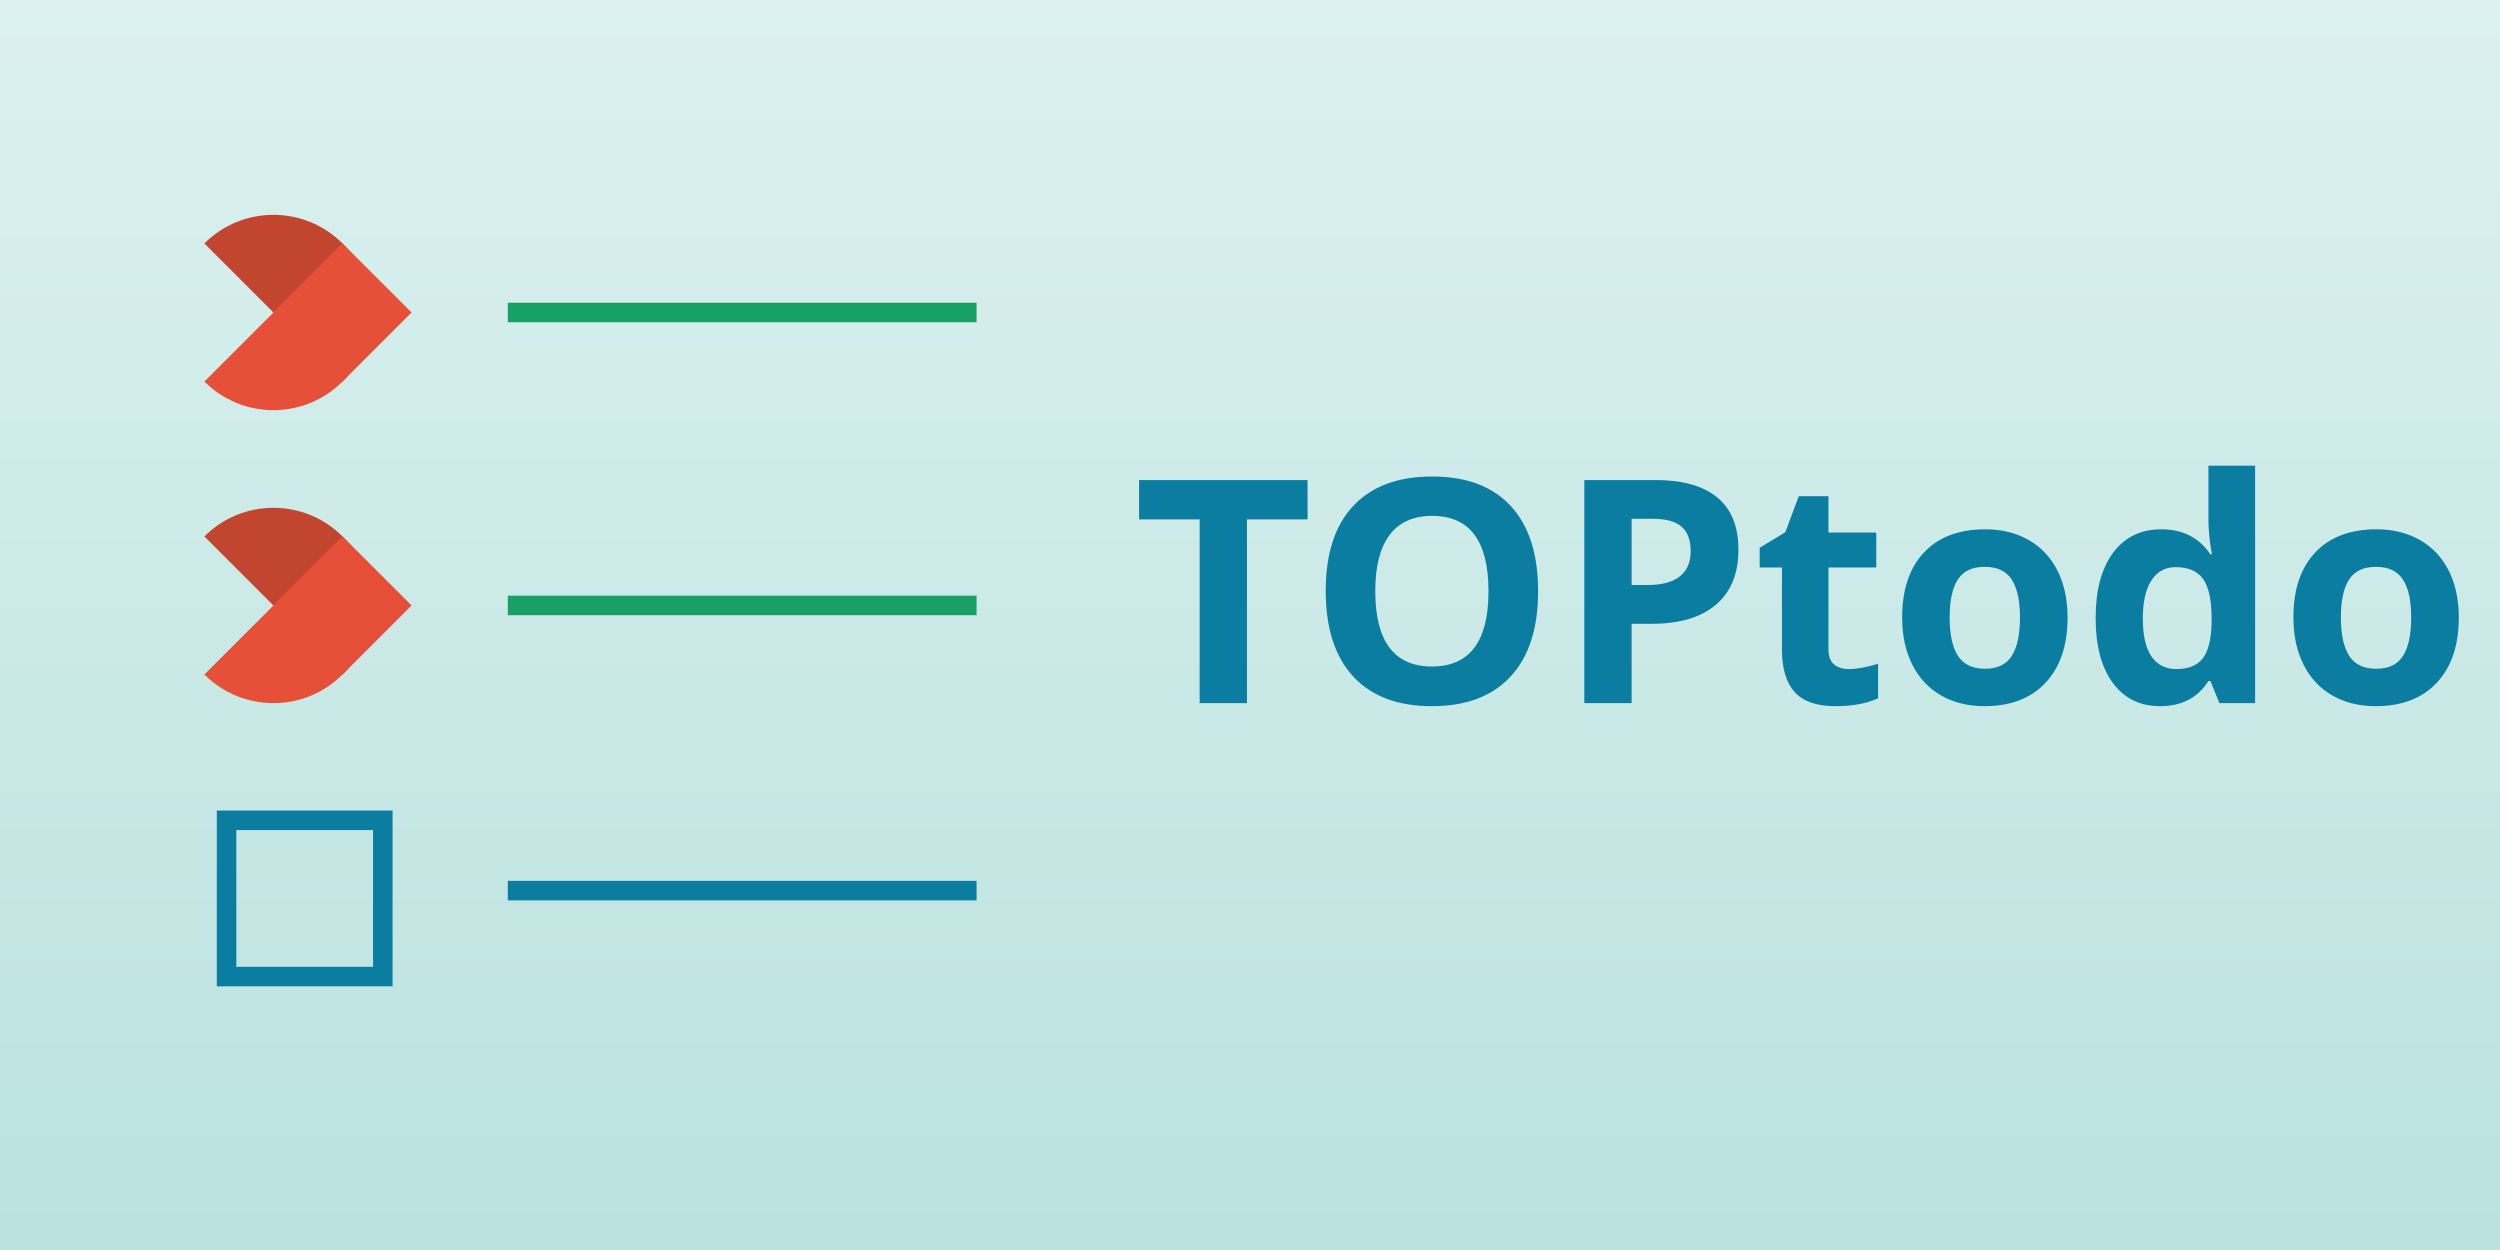
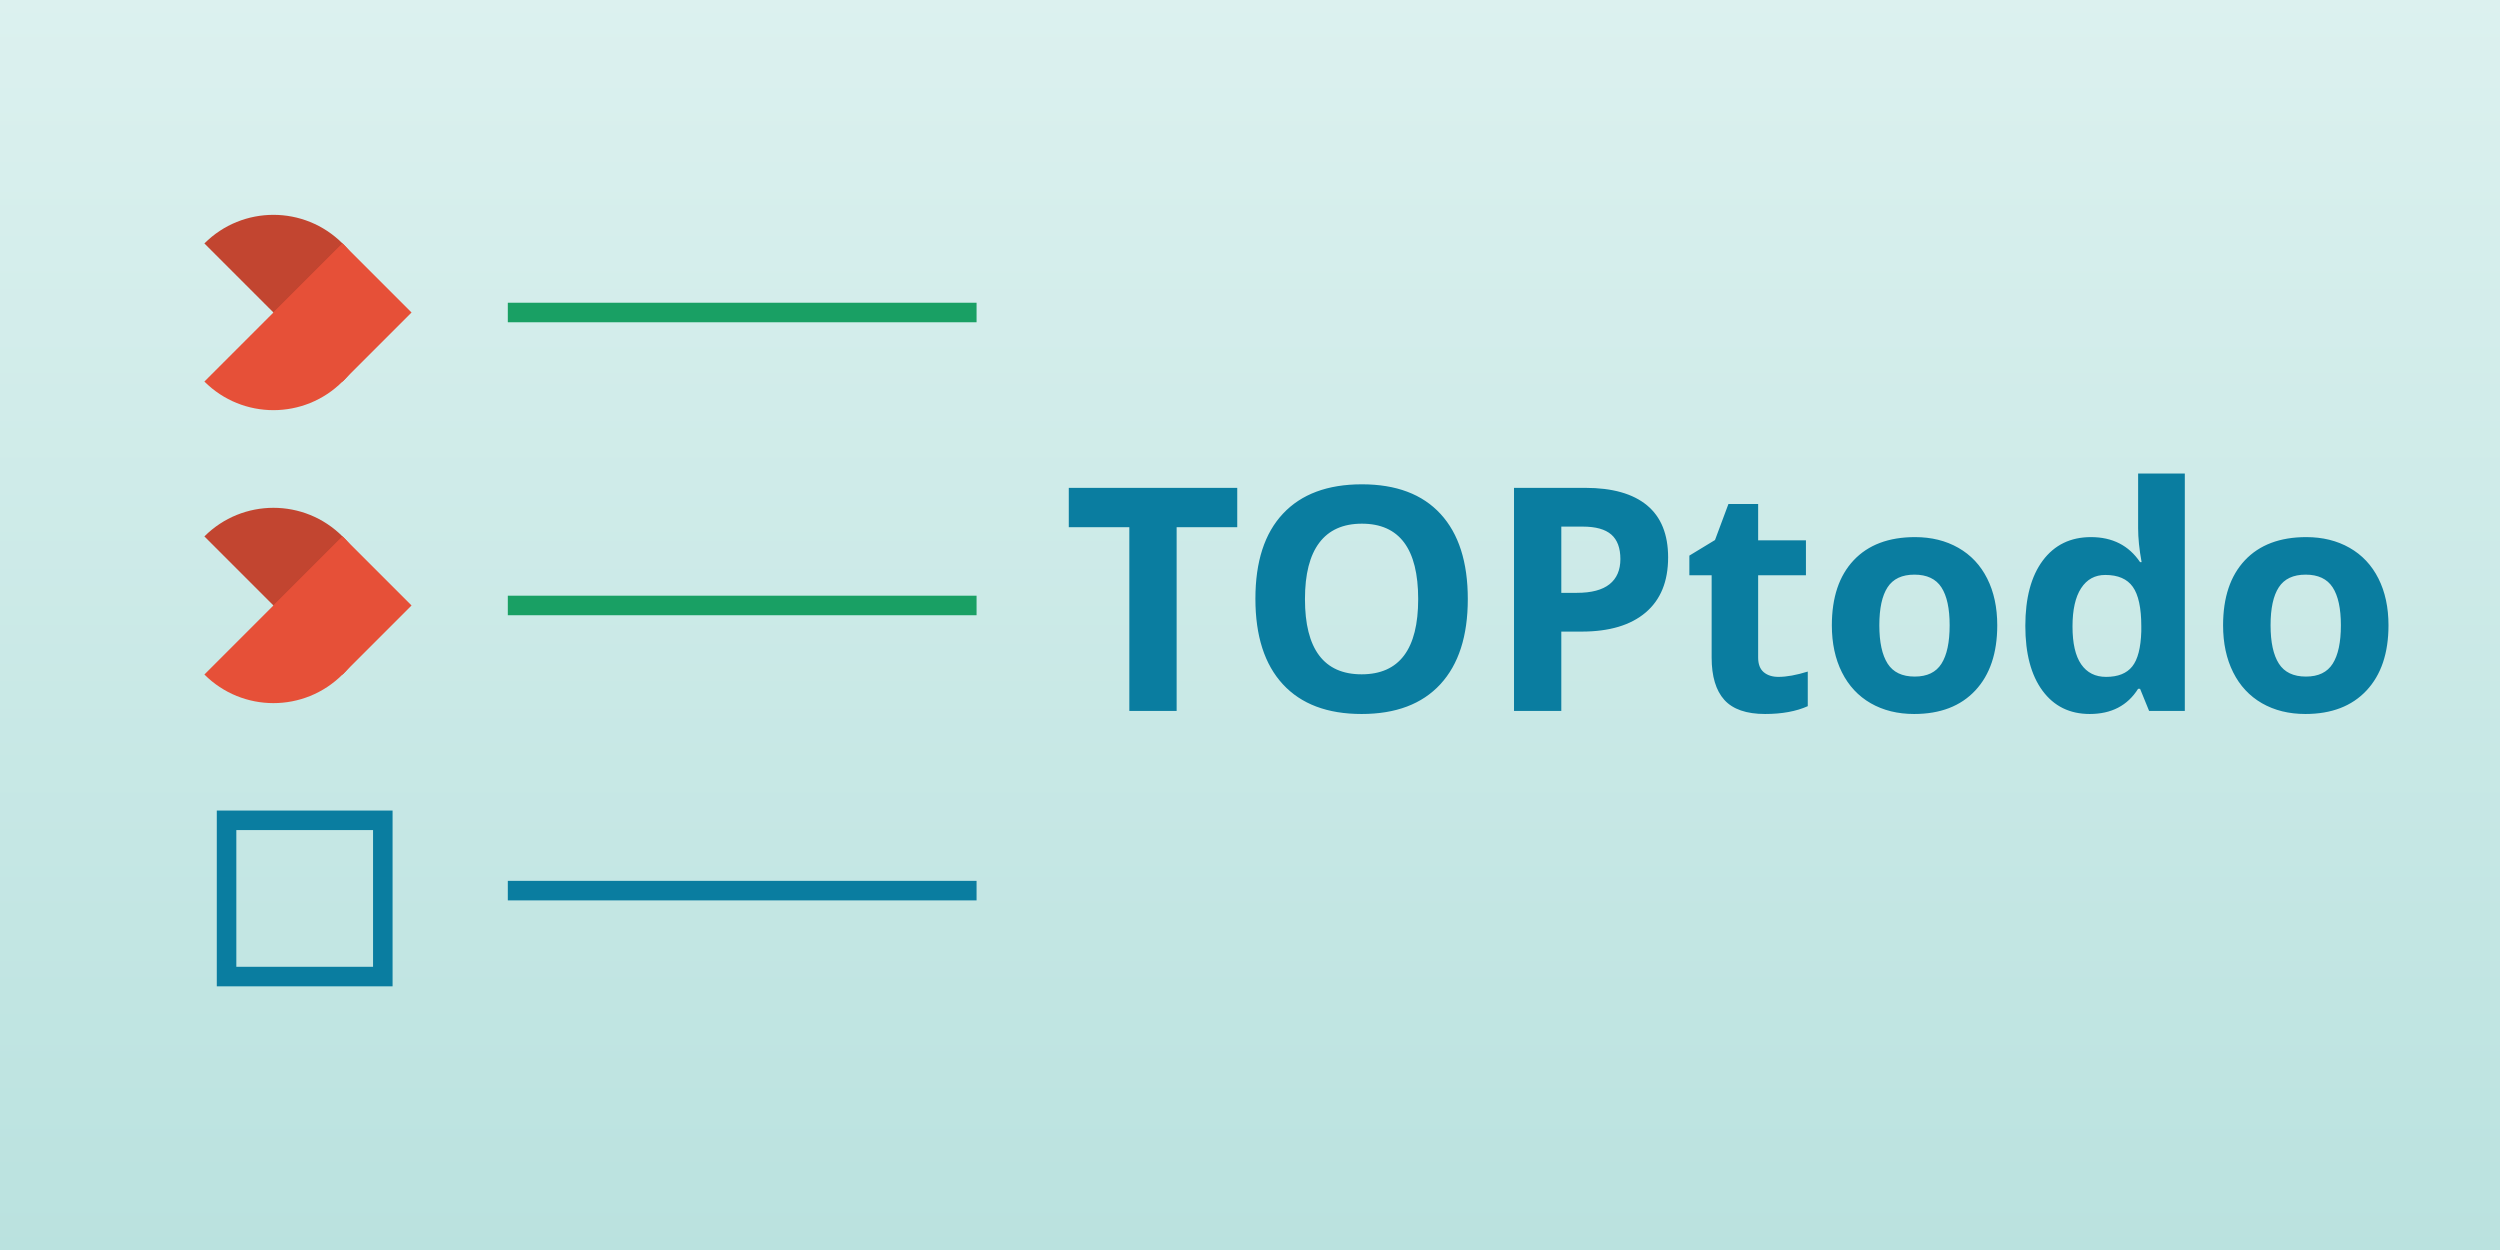
- <svg xmlns="http://www.w3.org/2000/svg" xmlns:xlink="http://www.w3.org/1999/xlink" version="1.1" baseProfile="full" width="100%" viewBox="0 0 640 320">
-   <defs>
-     <linearGradient id="grad1" x1="0%" y1="0%" x2="0%" y2="100%">
-       <stop offset="0%" style="stop-color:#DCF1EF;stop-opacity:1" />
-       <stop offset="100%" style="stop-color:#BAE2DF;stop-opacity:1" />
+ <svg xmlns="http://www.w3.org/2000/svg" xmlns:xlink="http://www.w3.org/1999/xlink" id="svg927" viewBox="0 0 640 320" width="100%" version="1.1">
+   <defs id="defs897">
+     <linearGradient y2="100%" x2="0%" y1="0%" x1="0%" id="grad1">
+       <stop id="stop892" style="stop-color:#DCF1EF;stop-opacity:1" offset="0%" />
+       <stop id="stop894" style="stop-color:#BAE2DF;stop-opacity:1" offset="100%" />
    </linearGradient>
  </defs>
-   <rect x="0" y="0" width="640" height="320" fill="url(#grad1)" />
+   <rect id="rect899" fill="url(#grad1)" height="320" width="640" y="0" x="0" />
  <g id="td">
-     <g transform="rotate(-135 70 80)" fill="#C24530">
-       <path id="part" d="M 95 80    a 25 25, 0, 0, 1, -50 0   l 25 0" />
+     <g id="g902" fill="#C24530" transform="rotate(-135 70 80)">
+       <path d="M 95 80    a 25 25, 0, 0, 1, -50 0   l 25 0" id="part" />
    </g>
-     <g transform="rotate(-45 70 80)" fill="#E65038">
-       <use xlink:href="#part" />
+     <g id="g906" fill="#E65038" transform="rotate(-45 70 80)">
+       <use id="use904" xlink:href="#part" />
    </g>
-     <g transform="rotate(-45 70 80)">
-       <rect x="70" y="80" width="25" height="25" stroke="#E65038" fill="#E65038" stroke-width="0" />
+     <g id="g910" transform="rotate(-45 70 80)">
+       <rect id="rect908" stroke-width="0" fill="#E65038" stroke="#E65038" height="25" width="25" y="80" x="70" />
    </g>
  </g>
-   <g transform="translate(0, 75)">
-     <use xlink:href="#td" />
+   <g id="g915" transform="translate(0, 75)">
+     <use id="use913" xlink:href="#td" />
  </g>
-   <rect x="58" y="210" width="40" height="40" stroke="#0A7DA0" stroke-width="5" style="fill:none" />
-   <line x1="130" y1="80" x2="250" y2="80" stroke="#19A064" stroke-width="5" />
-   <line x1="130" y1="155" x2="250" y2="155" stroke="#19A064" stroke-width="5" />
-   <line x1="130" y1="228" x2="250" y2="228" stroke="#0A7DA0" stroke-width="5" />
-   <text x="290" y="180" font-size="80" fill="#0A7DA0" font-weight="bold" font-family="Open Sans">TOPtodo</text>
+   <rect id="rect917" style="fill:none" stroke-width="5" stroke="#0A7DA0" height="40" width="40" y="210" x="58" />
+   <line id="line919" stroke-width="5" stroke="#19A064" y2="80" x2="250" y1="80" x1="130" />
+   <line id="line921" stroke-width="5" stroke="#19A064" y2="155" x2="250" y1="155" x1="130" />
+   <line id="line923" stroke-width="5" stroke="#0A7DA0" y2="228" x2="250" y1="228" x1="130" />
+   <text id="text925" font-family="Open Sans" font-weight="bold" fill="#0A7DA0" font-size="80" y="182" x="272">TOPtodo</text>
</svg>
